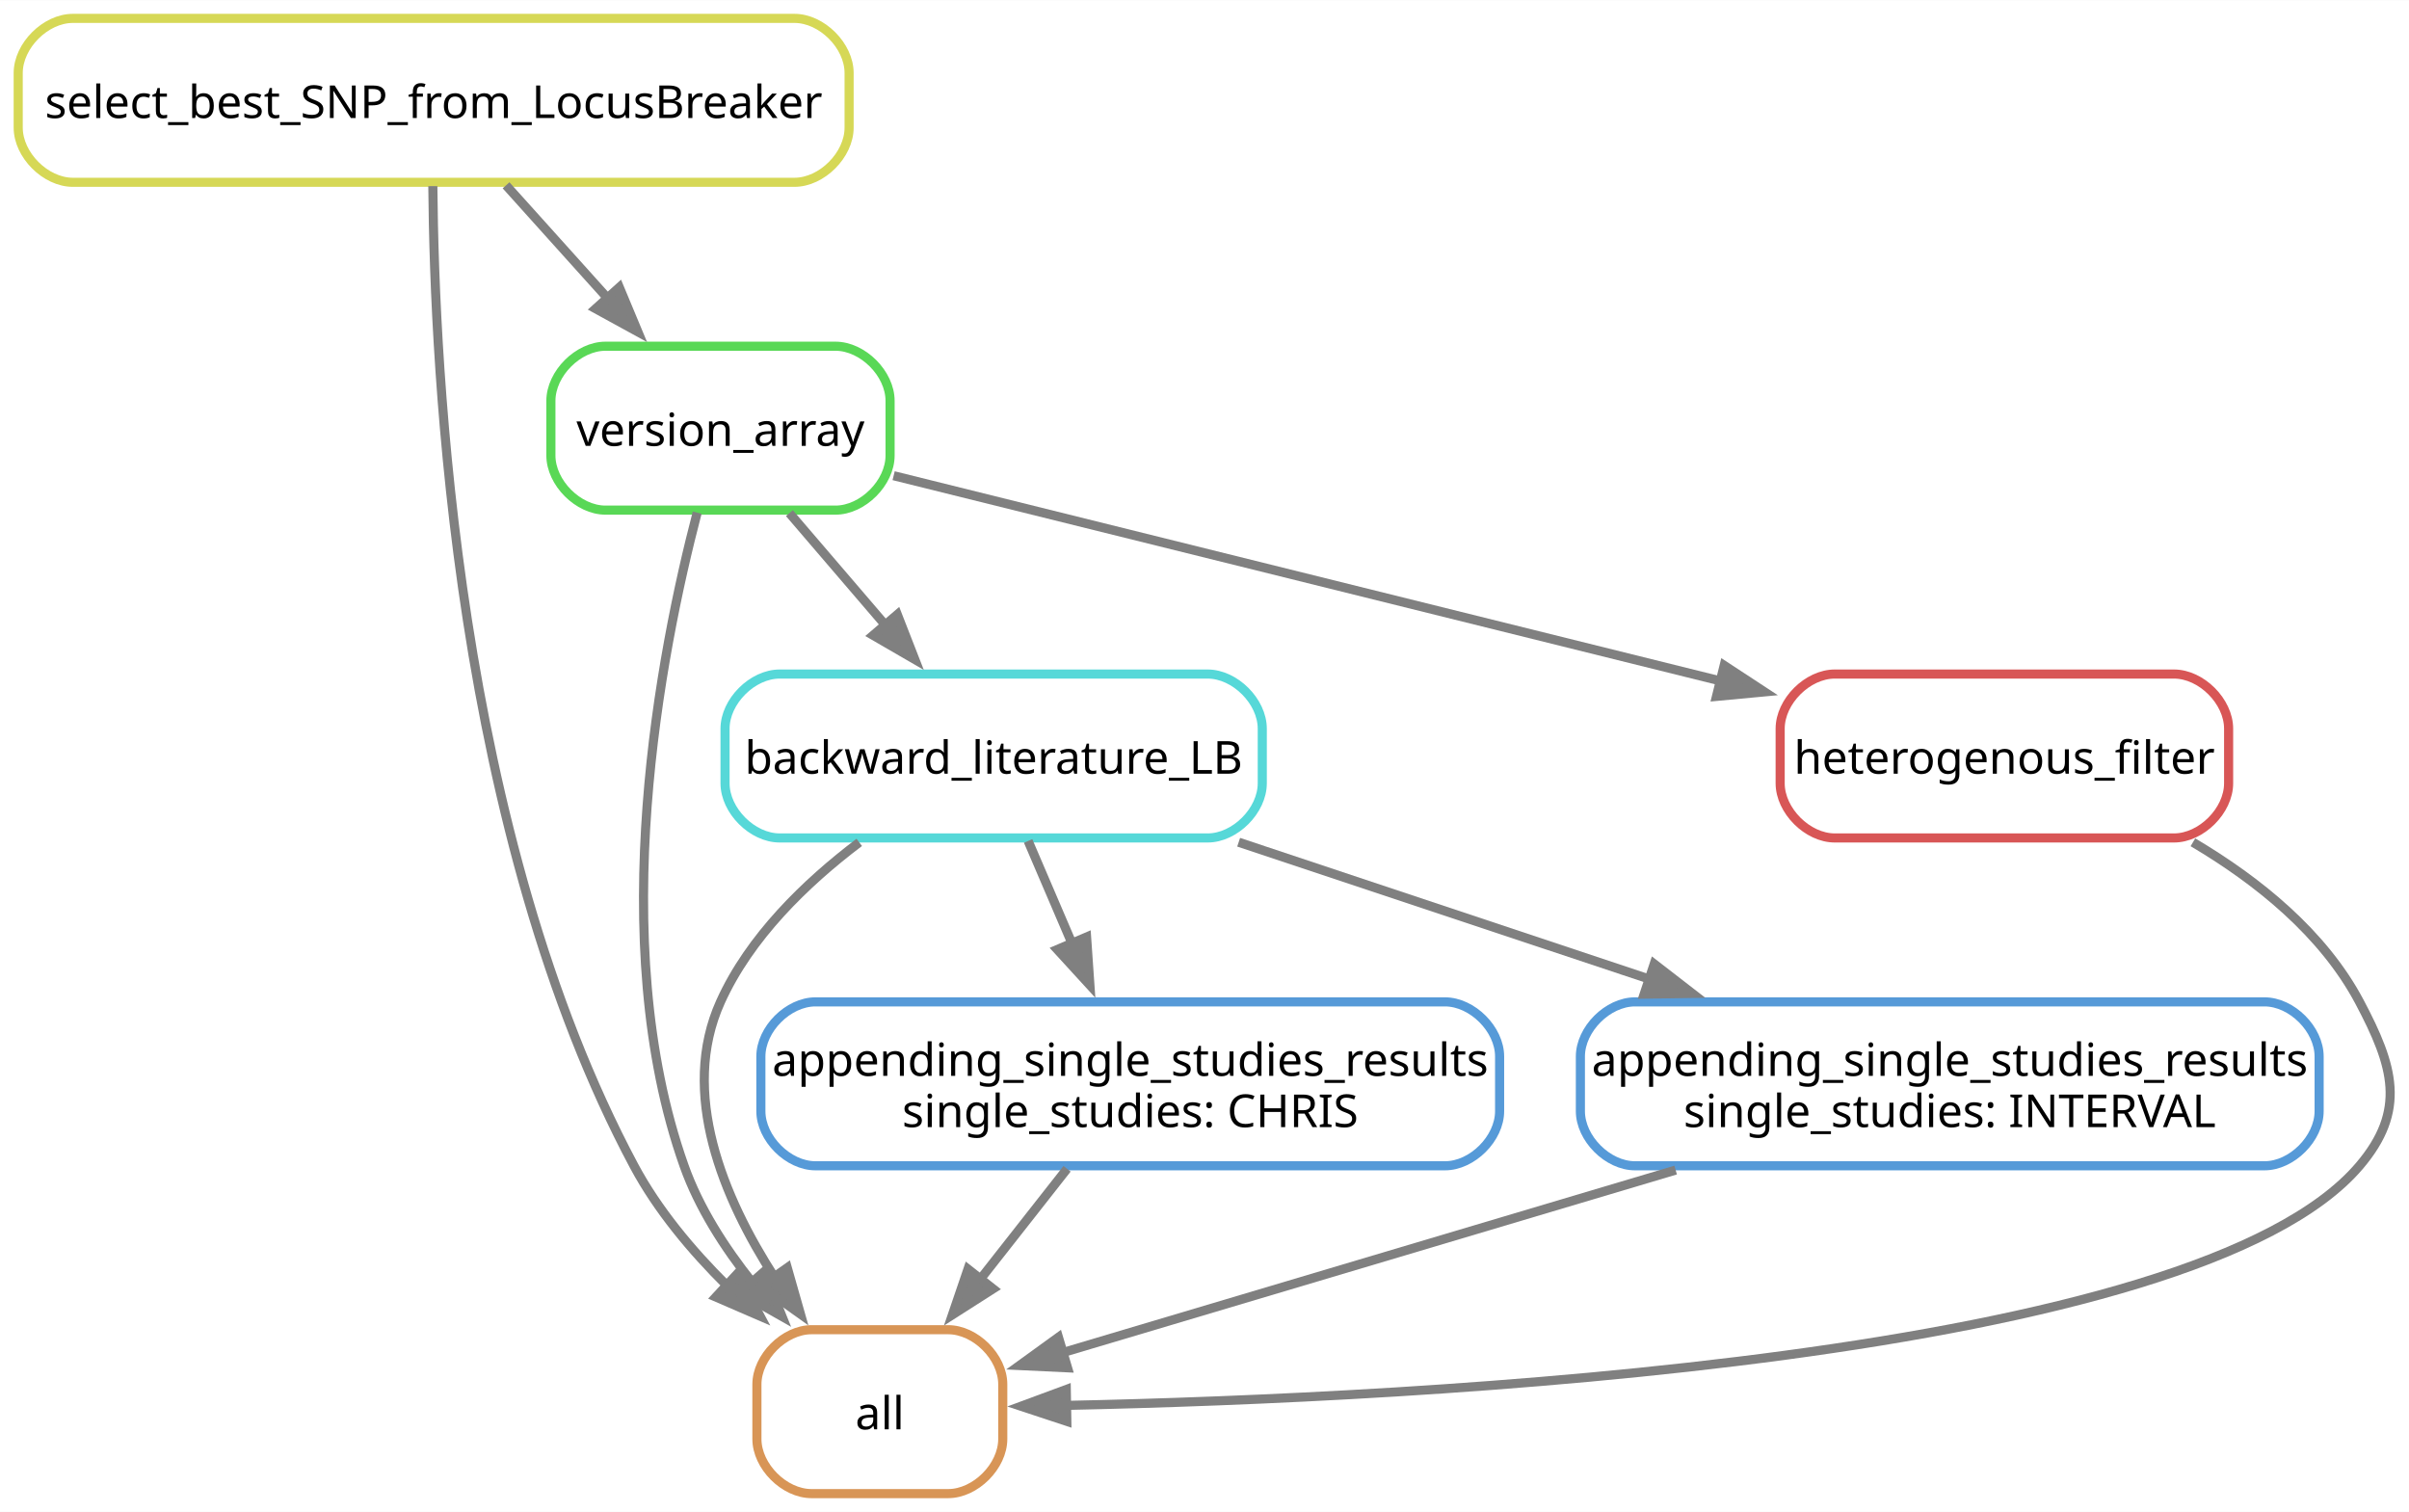
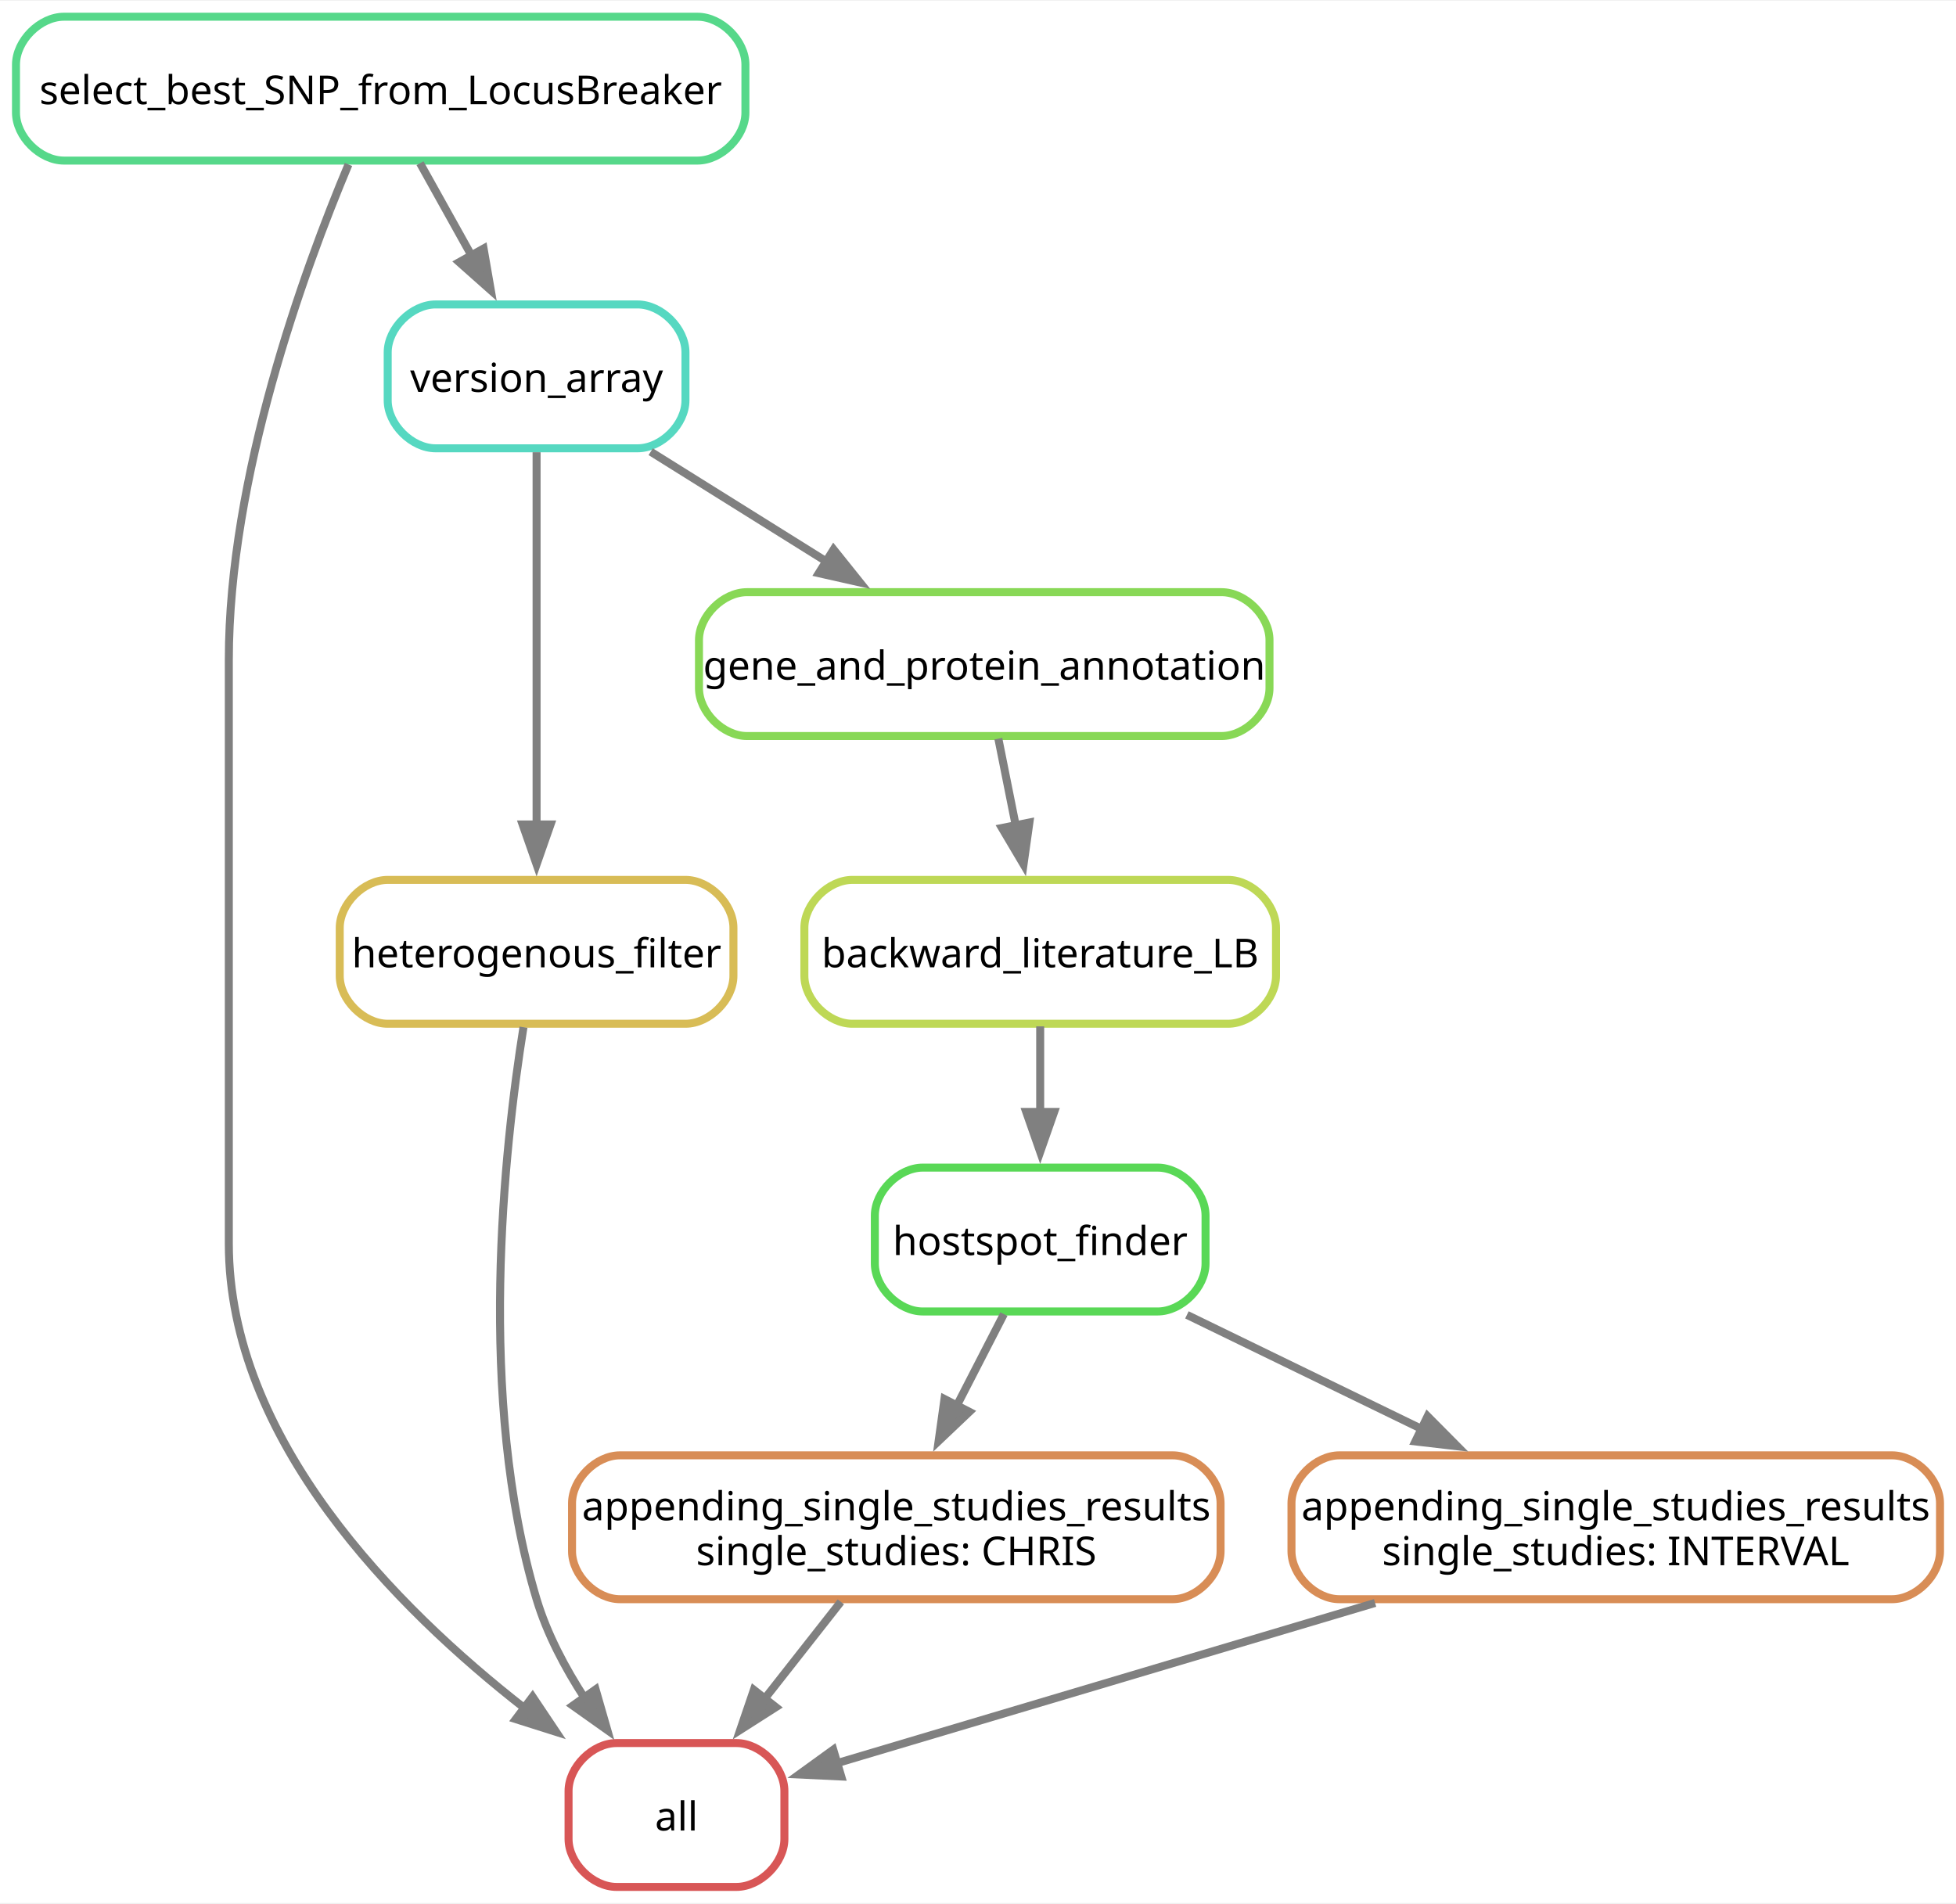
- <svg xmlns="http://www.w3.org/2000/svg" width="529pt" height="332pt" viewBox="0.00 0.00 529.12 332.00">
-   <g id="graph0" class="graph" transform="scale(1 1) rotate(0) translate(4 328)">
-     <polygon fill="white" stroke="none" points="-4,4 -4,-328 525.12,-328 525.12,4 -4,4" />
+ <svg xmlns="http://www.w3.org/2000/svg" width="489pt" height="476pt" viewBox="0.00 0.00 489.38 476.00">
+   <g id="graph0" class="graph" transform="scale(1 1) rotate(0) translate(4 472)">
+     <polygon fill="white" stroke="none" points="-4,4 -4,-472 485.38,-472 485.38,4 -4,4" />
    <g id="node1" class="node">
-       <path fill="none" stroke="#d89556" stroke-width="2" d="M204.25,-36C204.25,-36 174.25,-36 174.25,-36 168.25,-36 162.25,-30 162.25,-24 162.25,-24 162.25,-12 162.25,-12 162.25,-6 168.25,0 174.25,0 174.25,0 204.25,0 204.25,0 210.25,0 216.25,-6 216.25,-12 216.25,-12 216.25,-24 216.25,-24 216.25,-30 210.25,-36 204.25,-36" />
-       <text text-anchor="middle" x="189.25" y="-14.12" font-family="sans" font-size="10.00">all</text>
+       <path fill="none" stroke="#d85656" stroke-width="2" d="M180.25,-36C180.25,-36 150.25,-36 150.25,-36 144.25,-36 138.25,-30 138.25,-24 138.25,-24 138.25,-12 138.25,-12 138.25,-6 144.25,0 150.25,0 150.25,0 180.25,0 180.25,0 186.25,0 192.25,-6 192.25,-12 192.25,-12 192.25,-24 192.25,-24 192.25,-30 186.25,-36 180.25,-36" />
+       <text text-anchor="middle" x="165.25" y="-14.12" font-family="sans" font-size="10.00">all</text>
    </g>
    <g id="node2" class="node">
-       <path fill="none" stroke="#d6d856" stroke-width="2" d="M170.5,-324C170.5,-324 12,-324 12,-324 6,-324 0,-318 0,-312 0,-312 0,-300 0,-300 0,-294 6,-288 12,-288 12,-288 170.5,-288 170.5,-288 176.5,-288 182.5,-294 182.5,-300 182.5,-300 182.5,-312 182.5,-312 182.5,-318 176.5,-324 170.5,-324" />
-       <text text-anchor="middle" x="91.25" y="-302.12" font-family="sans" font-size="10.00">select_best_SNP_from_LocusBreaker</text>
+       <path fill="none" stroke="#56d88a" stroke-width="2" d="M170.5,-468C170.5,-468 12,-468 12,-468 6,-468 0,-462 0,-456 0,-456 0,-444 0,-444 0,-438 6,-432 12,-432 12,-432 170.5,-432 170.5,-432 176.5,-432 182.5,-438 182.5,-444 182.5,-444 182.5,-456 182.5,-456 182.5,-462 176.5,-468 170.5,-468" />
+       <text text-anchor="middle" x="91.25" y="-446.12" font-family="sans" font-size="10.00">select_best_SNP_from_LocusBreaker</text>
    </g>
    <g id="edge1" class="edge">
-       <path fill="none" stroke="grey" stroke-width="2" d="M91.07,-287.16C91.4,-246.49 96.35,-144.8 135.25,-72 140.4,-62.36 147.9,-53.39 155.69,-45.67" />
-       <polygon fill="grey" stroke="grey" stroke-width="2" points="157.98,-48.32 162.96,-38.97 153.23,-43.18 157.98,-48.32" />
+       <path fill="none" stroke="grey" stroke-width="2" d="M83.19,-431.03C72.04,-404.48 53.25,-352.94 53.25,-307 53.25,-307 53.25,-307 53.25,-161 53.25,-111.99 94.9,-69.95 127.4,-44.6" />
+       <polygon fill="grey" stroke="grey" stroke-width="2" points="129.25,-47.59 135.14,-38.79 125.04,-41.99 129.25,-47.59" />
+     </g>
+     <g id="node4" class="node">
+       <path fill="none" stroke="#56d8c1" stroke-width="2" d="M155.5,-396C155.5,-396 105,-396 105,-396 99,-396 93,-390 93,-384 93,-384 93,-372 93,-372 93,-366 99,-360 105,-360 105,-360 155.5,-360 155.5,-360 161.5,-360 167.5,-366 167.5,-372 167.5,-372 167.5,-384 167.5,-384 167.5,-390 161.5,-396 155.5,-396" />
+       <text text-anchor="middle" x="130.25" y="-374.12" font-family="sans" font-size="10.00">version_array</text>
+     </g>
+     <g id="edge6" class="edge">
+       <path fill="none" stroke="grey" stroke-width="2" d="M101.09,-431.34C104.99,-424.34 109.57,-416.12 113.94,-408.28" />
+       <polygon fill="grey" stroke="grey" stroke-width="2" points="116.99,-409.99 118.8,-399.55 110.88,-406.58 116.99,-409.99" />
    </g>
    <g id="node3" class="node">
-       <path fill="none" stroke="#59d856" stroke-width="2" d="M179.5,-252C179.5,-252 129,-252 129,-252 123,-252 117,-246 117,-240 117,-240 117,-228 117,-228 117,-222 123,-216 129,-216 129,-216 179.5,-216 179.5,-216 185.5,-216 191.5,-222 191.5,-228 191.5,-228 191.5,-240 191.5,-240 191.5,-246 185.5,-252 179.5,-252" />
-       <text text-anchor="middle" x="154.25" y="-230.12" font-family="sans" font-size="10.00">version_array</text>
+       <path fill="none" stroke="#d8bc56" stroke-width="2" d="M167.5,-252C167.5,-252 93,-252 93,-252 87,-252 81,-246 81,-240 81,-240 81,-228 81,-228 81,-222 87,-216 93,-216 93,-216 167.5,-216 167.5,-216 173.5,-216 179.5,-222 179.5,-228 179.5,-228 179.5,-240 179.5,-240 179.5,-246 173.5,-252 167.5,-252" />
+       <text text-anchor="middle" x="130.25" y="-230.12" font-family="sans" font-size="10.00">heterogenous_filter</text>
+     </g>
+     <g id="edge2" class="edge">
+       <path fill="none" stroke="grey" stroke-width="2" d="M126.97,-215.13C122.14,-184.89 115.21,-122.06 130.25,-72 132.85,-63.34 137.37,-54.8 142.32,-47.18" />
+       <polygon fill="grey" stroke="grey" stroke-width="2" points="145.02,-49.42 147.95,-39.24 139.31,-45.37 145.02,-49.42" />
+     </g>
+     <g id="edge5" class="edge">
+       <path fill="none" stroke="grey" stroke-width="2" d="M130.25,-359.02C130.25,-335.54 130.25,-294.11 130.25,-265.64" />
+       <polygon fill="grey" stroke="grey" stroke-width="2" points="133.75,-265.87 130.25,-255.87 126.75,-265.87 133.75,-265.87" />
+     </g>
+     <g id="node8" class="node">
+       <path fill="none" stroke="#88d856" stroke-width="2" d="M301.62,-324C301.62,-324 182.88,-324 182.88,-324 176.88,-324 170.88,-318 170.88,-312 170.88,-312 170.88,-300 170.88,-300 170.88,-294 176.88,-288 182.88,-288 182.88,-288 301.62,-288 301.62,-288 307.62,-288 313.62,-294 313.62,-300 313.62,-300 313.62,-312 313.62,-312 313.62,-318 307.62,-324 301.62,-324" />
+       <text text-anchor="middle" x="242.25" y="-302.12" font-family="sans" font-size="10.00">gene_and_protein_annotation</text>
+     </g>
+     <g id="edge10" class="edge">
+       <path fill="none" stroke="grey" stroke-width="2" d="M158.8,-359.15C172.23,-350.76 188.46,-340.62 203.01,-331.52" />
+       <polygon fill="grey" stroke="grey" stroke-width="2" points="204.56,-334.68 211.18,-326.42 200.85,-328.75 204.56,-334.68" />
+     </g>
+     <g id="node5" class="node">
+       <path fill="none" stroke="#d88d56" stroke-width="2" d="M289.38,-108C289.38,-108 151.12,-108 151.12,-108 145.12,-108 139.12,-102 139.12,-96 139.12,-96 139.12,-84 139.12,-84 139.12,-78 145.12,-72 151.12,-72 151.12,-72 289.38,-72 289.38,-72 295.38,-72 301.38,-78 301.38,-84 301.38,-84 301.38,-96 301.38,-96 301.38,-102 295.38,-108 289.38,-108" />
+       <text text-anchor="middle" x="220.25" y="-91.75" font-family="sans" font-size="10.00">appending_single_studies_results</text>
+       <text text-anchor="middle" x="220.25" y="-80.5" font-family="sans" font-size="10.00">single_studies: CHRIS</text>
+     </g>
+     <g id="edge3" class="edge">
+       <path fill="none" stroke="grey" stroke-width="2" d="M206.37,-71.34C200.55,-63.93 193.65,-55.14 187.17,-46.9" />
+       <polygon fill="grey" stroke="grey" stroke-width="2" points="190.12,-44.98 181.19,-39.28 184.61,-49.31 190.12,-44.98" />
+     </g>
+     <g id="node6" class="node">
+       <path fill="none" stroke="#59d856" stroke-width="2" d="M285.62,-180C285.62,-180 226.88,-180 226.88,-180 220.88,-180 214.88,-174 214.88,-168 214.88,-168 214.88,-156 214.88,-156 214.88,-150 220.88,-144 226.88,-144 226.88,-144 285.62,-144 285.62,-144 291.62,-144 297.62,-150 297.62,-156 297.62,-156 297.62,-168 297.62,-168 297.62,-174 291.62,-180 285.62,-180" />
+       <text text-anchor="middle" x="256.25" y="-158.12" font-family="sans" font-size="10.00">hostspot_finder</text>
    </g>
    <g id="edge7" class="edge">
-       <path fill="none" stroke="grey" stroke-width="2" d="M107.15,-287.34C113.96,-279.77 122.07,-270.75 129.63,-262.35" />
-       <polygon fill="grey" stroke="grey" stroke-width="2" points="132.03,-264.93 136.11,-255.15 126.82,-260.24 132.03,-264.93" />
+       <path fill="none" stroke="grey" stroke-width="2" d="M247.17,-143.34C243.57,-136.34 239.34,-128.12 235.31,-120.28" />
+       <polygon fill="grey" stroke="grey" stroke-width="2" points="238.53,-118.89 230.84,-111.59 232.3,-122.09 238.53,-118.89" />
    </g>
-     <g id="edge2" class="edge">
-       <path fill="none" stroke="grey" stroke-width="2" d="M149.13,-215.45C141.22,-185.17 128.66,-121.59 146.25,-72 149.52,-62.79 155.14,-54.01 161.27,-46.34" />
-       <polygon fill="grey" stroke="grey" stroke-width="2" points="163.82,-48.74 167.77,-38.91 158.55,-44.14 163.82,-48.74" />
+     <g id="node9" class="node">
+       <path fill="none" stroke="#d88d56" stroke-width="2" d="M469.38,-108C469.38,-108 331.12,-108 331.12,-108 325.12,-108 319.12,-102 319.12,-96 319.12,-96 319.12,-84 319.12,-84 319.12,-78 325.12,-72 331.12,-72 331.12,-72 469.38,-72 469.38,-72 475.38,-72 481.38,-78 481.38,-84 481.38,-84 481.38,-96 481.38,-96 481.38,-102 475.38,-108 469.38,-108" />
+       <text text-anchor="middle" x="400.25" y="-91.75" font-family="sans" font-size="10.00">appending_single_studies_results</text>
+       <text text-anchor="middle" x="400.25" y="-80.5" font-family="sans" font-size="10.00">single_studies: INTERVAL</text>
    </g>
-     <g id="node4" class="node">
-       <path fill="none" stroke="#56d8d8" stroke-width="2" d="M261.25,-180C261.25,-180 167.25,-180 167.25,-180 161.25,-180 155.25,-174 155.25,-168 155.25,-168 155.25,-156 155.25,-156 155.25,-150 161.25,-144 167.25,-144 167.25,-144 261.25,-144 261.25,-144 267.25,-144 273.25,-150 273.25,-156 273.25,-156 273.25,-168 273.25,-168 273.25,-174 267.25,-180 261.25,-180" />
-       <text text-anchor="middle" x="214.25" y="-158.12" font-family="sans" font-size="10.00">backward_literature_LB</text>
+     <g id="edge11" class="edge">
+       <path fill="none" stroke="grey" stroke-width="2" d="M292.96,-143.15C310.83,-134.47 332.56,-123.91 351.77,-114.56" />
+       <polygon fill="grey" stroke="grey" stroke-width="2" points="353.17,-117.78 360.63,-110.26 350.11,-111.48 353.17,-117.78" />
+     </g>
+     <g id="node7" class="node">
+       <path fill="none" stroke="#bed856" stroke-width="2" d="M303.25,-252C303.25,-252 209.25,-252 209.25,-252 203.25,-252 197.25,-246 197.25,-240 197.25,-240 197.25,-228 197.25,-228 197.25,-222 203.25,-216 209.25,-216 209.25,-216 303.25,-216 303.25,-216 309.25,-216 315.25,-222 315.25,-228 315.25,-228 315.25,-240 315.25,-240 315.25,-246 309.25,-252 303.25,-252" />
+       <text text-anchor="middle" x="256.25" y="-230.12" font-family="sans" font-size="10.00">backward_literature_LB</text>
    </g>
    <g id="edge8" class="edge">
-       <path fill="none" stroke="grey" stroke-width="2" d="M169.39,-215.34C175.81,-207.85 183.44,-198.95 190.57,-190.63" />
-       <polygon fill="grey" stroke="grey" stroke-width="2" points="193.09,-193.07 196.94,-183.2 187.77,-188.51 193.09,-193.07" />
-     </g>
-     <g id="node5" class="node">
-       <path fill="none" stroke="#d85656" stroke-width="2" d="M473.5,-180C473.5,-180 399,-180 399,-180 393,-180 387,-174 387,-168 387,-168 387,-156 387,-156 387,-150 393,-144 399,-144 399,-144 473.5,-144 473.5,-144 479.5,-144 485.5,-150 485.5,-156 485.5,-156 485.5,-168 485.5,-168 485.5,-174 479.5,-180 473.5,-180" />
-       <text text-anchor="middle" x="436.25" y="-158.12" font-family="sans" font-size="10.00">heterogenous_filter</text>
+       <path fill="none" stroke="grey" stroke-width="2" d="M256.25,-215.34C256.25,-208.75 256.25,-201.08 256.25,-193.67" />
+       <polygon fill="grey" stroke="grey" stroke-width="2" points="259.75,-193.93 256.25,-183.93 252.75,-193.93 259.75,-193.93" />
    </g>
    <g id="edge9" class="edge">
-       <path fill="none" stroke="grey" stroke-width="2" d="M192.28,-223.56C238.87,-212 318.42,-192.25 373.98,-178.46" />
-       <polygon fill="grey" stroke="grey" stroke-width="2" points="374.7,-181.89 383.56,-176.08 373.01,-175.09 374.7,-181.89" />
-     </g>
-     <g id="edge3" class="edge">
-       <path fill="none" stroke="grey" stroke-width="2" d="M184.73,-143.03C172.93,-134.11 160.65,-122.19 154.25,-108 145.25,-88.04 154.81,-65.03 166.2,-47.4" />
-       <polygon fill="grey" stroke="grey" stroke-width="2" points="168.92,-49.61 171.82,-39.42 163.2,-45.57 168.92,-49.61" />
-     </g>
-     <g id="node6" class="node">
-       <path fill="none" stroke="#569ad8" stroke-width="2" d="M313.38,-108C313.38,-108 175.12,-108 175.12,-108 169.12,-108 163.12,-102 163.12,-96 163.12,-96 163.12,-84 163.12,-84 163.12,-78 169.12,-72 175.12,-72 175.12,-72 313.38,-72 313.38,-72 319.38,-72 325.38,-78 325.38,-84 325.38,-84 325.38,-96 325.38,-96 325.38,-102 319.38,-108 313.38,-108" />
-       <text text-anchor="middle" x="244.25" y="-91.75" font-family="sans" font-size="10.00">appending_single_studies_results</text>
-       <text text-anchor="middle" x="244.25" y="-80.5" font-family="sans" font-size="10.00">single_studies: CHRIS</text>
-     </g>
-     <g id="edge10" class="edge">
-       <path fill="none" stroke="grey" stroke-width="2" d="M221.82,-143.34C224.75,-136.51 228.18,-128.5 231.46,-120.83" />
-       <polygon fill="grey" stroke="grey" stroke-width="2" points="234.66,-122.25 235.39,-111.68 228.23,-119.5 234.66,-122.25" />
-     </g>
-     <g id="node7" class="node">
-       <path fill="none" stroke="#569ad8" stroke-width="2" d="M493.38,-108C493.38,-108 355.12,-108 355.12,-108 349.12,-108 343.12,-102 343.12,-96 343.12,-96 343.12,-84 343.12,-84 343.12,-78 349.12,-72 355.12,-72 355.12,-72 493.38,-72 493.38,-72 499.38,-72 505.38,-78 505.38,-84 505.38,-84 505.38,-96 505.38,-96 505.38,-102 499.38,-108 493.38,-108" />
-       <text text-anchor="middle" x="424.25" y="-91.75" font-family="sans" font-size="10.00">appending_single_studies_results</text>
-       <text text-anchor="middle" x="424.25" y="-80.5" font-family="sans" font-size="10.00">single_studies: INTERVAL</text>
-     </g>
-     <g id="edge11" class="edge">
-       <path fill="none" stroke="grey" stroke-width="2" d="M268.06,-143.06C295.6,-133.88 329.36,-122.63 358.44,-112.94" />
-       <polygon fill="grey" stroke="grey" stroke-width="2" points="359.33,-116.33 367.71,-109.85 357.12,-109.69 359.33,-116.33" />
+       <path fill="none" stroke="grey" stroke-width="2" d="M245.78,-287.34C247.1,-280.75 248.63,-273.08 250.12,-265.67" />
+       <polygon fill="grey" stroke="grey" stroke-width="2" points="253.55,-266.36 252.08,-255.87 246.68,-264.99 253.55,-266.36" />
    </g>
    <g id="edge4" class="edge">
-       <path fill="none" stroke="grey" stroke-width="2" d="M477.66,-143.05C491.91,-134.62 506.28,-123.05 514.25,-108 521.74,-93.86 524.61,-84.19 514.25,-72 478.2,-29.59 308.94,-21.03 229.99,-19.37" />
-       <polygon fill="grey" stroke="grey" stroke-width="2" points="230.32,-15.87 220.26,-19.19 230.2,-22.87 230.32,-15.87" />
-     </g>
-     <g id="edge5" class="edge">
-       <path fill="none" stroke="grey" stroke-width="2" d="M230.37,-71.34C224.55,-63.93 217.65,-55.14 211.17,-46.9" />
-       <polygon fill="grey" stroke="grey" stroke-width="2" points="214.12,-44.98 205.19,-39.28 208.61,-49.31 214.12,-44.98" />
-     </g>
-     <g id="edge6" class="edge">
-       <path fill="none" stroke="grey" stroke-width="2" d="M364.04,-71.06C321.7,-58.45 266.23,-41.93 229.25,-30.92" />
-       <polygon fill="grey" stroke="grey" stroke-width="2" points="230.48,-27.63 219.9,-28.13 228.48,-34.34 230.48,-27.63" />
+       <path fill="none" stroke="grey" stroke-width="2" d="M340.04,-71.06C297.7,-58.45 242.23,-41.93 205.25,-30.92" />
+       <polygon fill="grey" stroke="grey" stroke-width="2" points="206.48,-27.63 195.9,-28.13 204.48,-34.34 206.48,-27.63" />
    </g>
  </g>
</svg>
